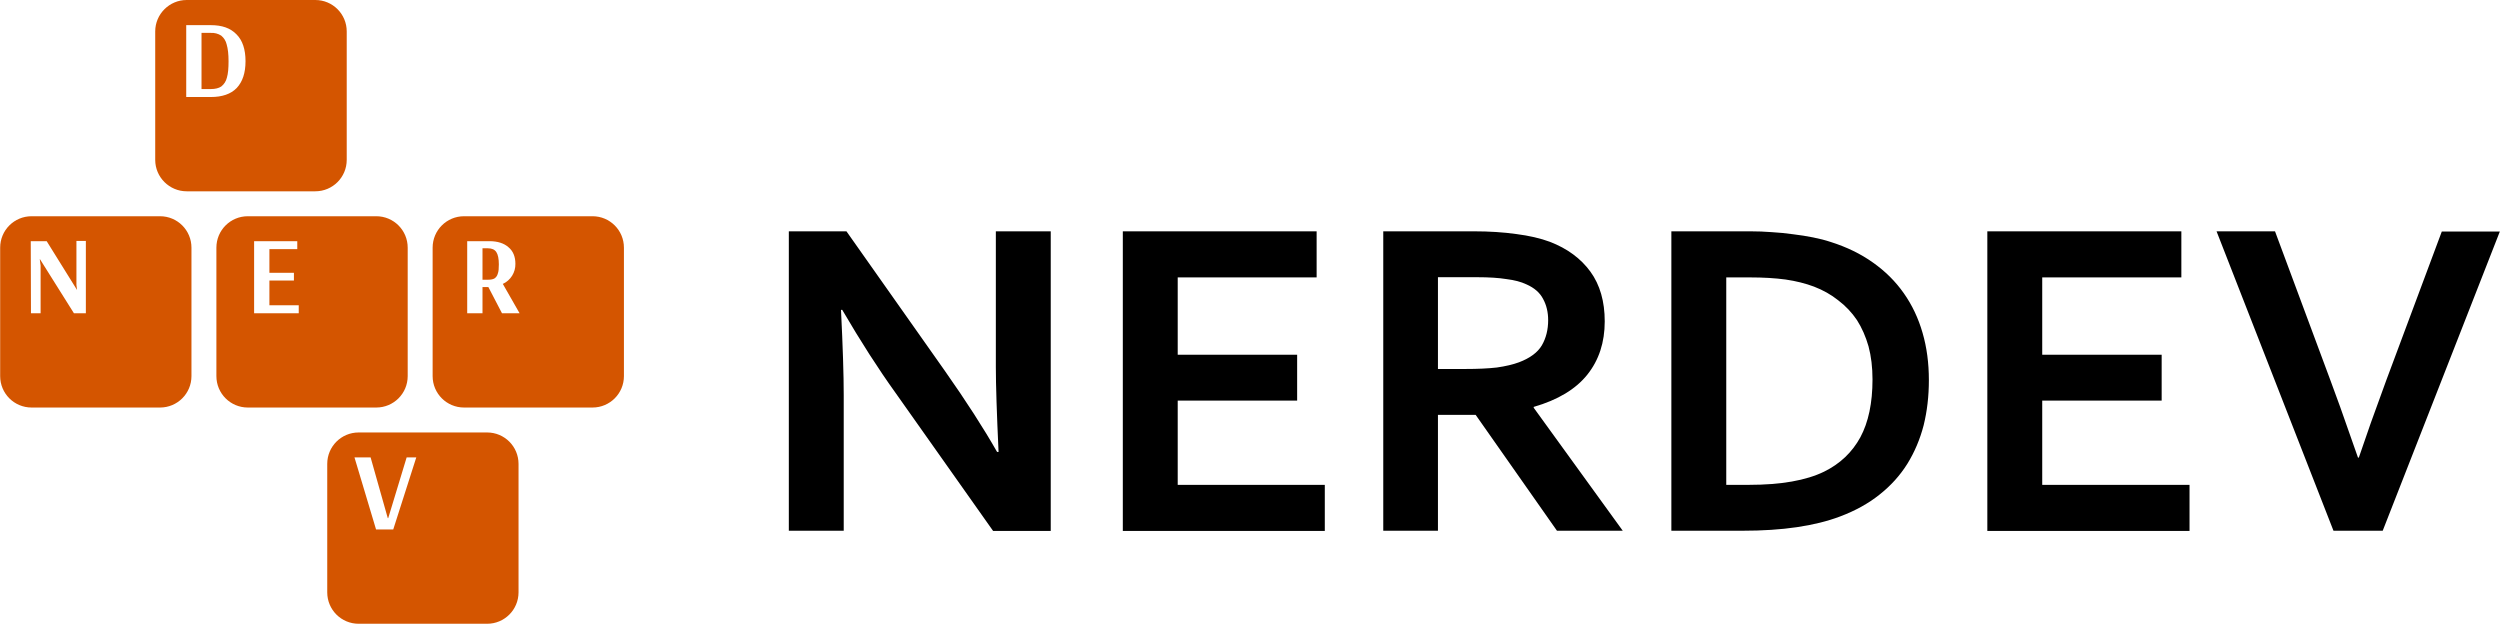
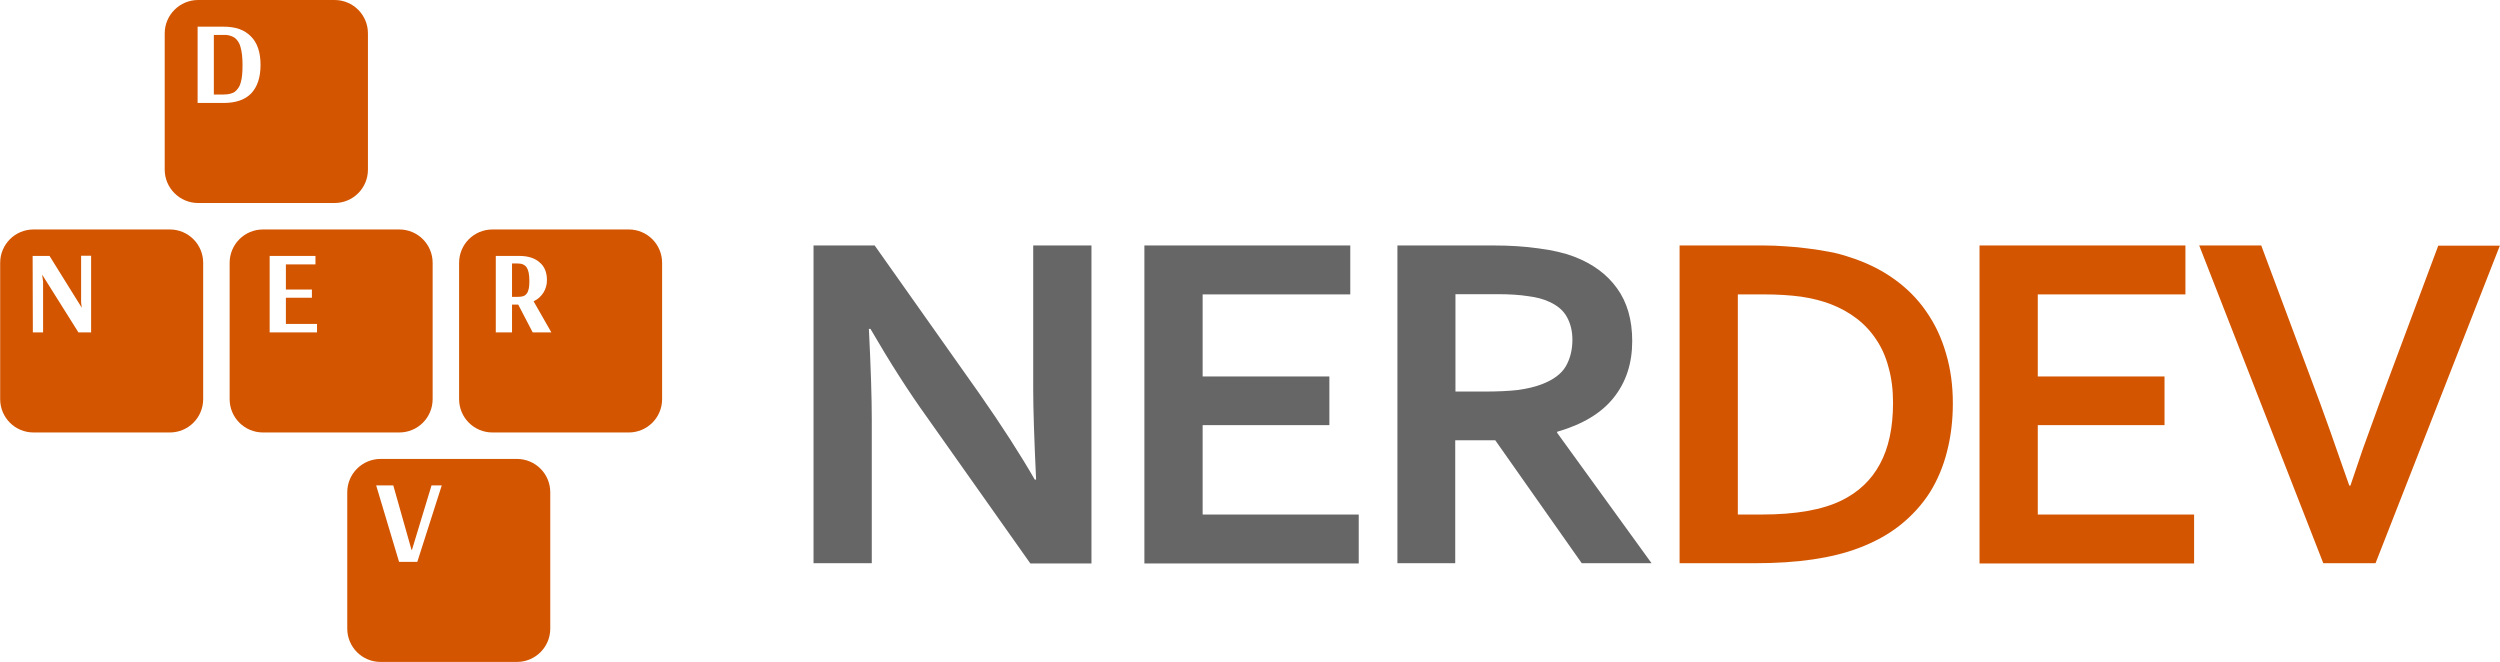
- <svg xmlns="http://www.w3.org/2000/svg" width="450.89" height="112.5" viewBox="0 0 119.3 29.77">
+ <svg xmlns="http://www.w3.org/2000/svg" width="424.89" height="112.5" viewBox="0 0 112.42 29.77">
  <text style="line-height:1.25;-inkscape-font-specification:Arsenal;text-align:center" x="95.78" y="136.93" font-weight="400" font-size="10.58" font-family="Arsenal" letter-spacing="0" word-spacing="0" text-anchor="middle" stroke-width=".26" transform="translate(-36.84 -134.88)" />
  <path d="M1.5 10.32c-.83 0-1.5.67-1.5 1.5v6.13c0 .83.67 1.5 1.5 1.5h6.13c.83 0 1.5-.67 1.5-1.5v-6.13c0-.83-.67-1.5-1.5-1.5zm-.04 1.19h.76l1.45 2.33-.03-.24v-2.1h.45v3.45h-.57L1.9 12.37h-.01l.04.3v2.28h-.46zM11.82 10.32c-.83 0-1.5.67-1.5 1.5v6.13c0 .83.67 1.5 1.5 1.5h6.13c.83 0 1.5-.67 1.5-1.5v-6.13c0-.83-.67-1.5-1.5-1.5zm.3 1.19h2.06v.38h-1.33v1.13h1.17v.37h-1.17v1.18h1.4v.38h-2.13zM22.14 10.32c-.83 0-1.5.67-1.5 1.5v6.13c0 .83.67 1.5 1.5 1.5h6.13c.83 0 1.5-.67 1.5-1.5v-6.13c0-.83-.67-1.5-1.5-1.5zm.15 1.19h1.06c.39 0 .7.1.91.29.22.18.33.45.33.79a1.03 1.03 0 0 1-.6.96l.8 1.4h-.84l-.65-1.25h-.28v1.25h-.73zm.73.34v1.5h.27c.13 0 .23-.02.3-.06a.38.38 0 0 0 .16-.23c.04-.1.05-.25.05-.44 0-.27-.04-.47-.12-.59-.08-.12-.21-.18-.4-.18zM17.11 20.64c-.83 0-1.5.67-1.5 1.5v6.13c0 .83.67 1.5 1.5 1.5h6.13c.83 0 1.5-.67 1.5-1.5v-6.13c0-.83-.67-1.5-1.5-1.5zm-.2 1.19h.77l.82 2.9h.02l.88-2.9h.46l-1.1 3.44h-.82zM8.9 0c-.82 0-1.5.67-1.5 1.5v6.13c0 .83.68 1.5 1.5 1.5h6.14c.83 0 1.5-.67 1.5-1.5V1.5c0-.83-.67-1.5-1.5-1.5zm-.02 1.2h1.17c.54 0 .94.14 1.23.44.29.29.43.72.43 1.28s-.14.98-.42 1.28c-.28.29-.7.43-1.23.43H8.88zm.73.37v2.68h.45c.2 0 .37-.04.49-.12a.75.75 0 0 0 .27-.42c.06-.2.08-.46.08-.79s-.03-.6-.09-.8a.76.76 0 0 0-.26-.42.83.83 0 0 0-.5-.13z" fill="#d45500" />
-   <path style="line-height:1.25;-inkscape-font-specification:'Corbel Bold';text-align:start" d="M45.08 17.69q1.54 2.19 2.5 3.88h.07q-.13-2.78-.13-4.05v-6.48h2.62v14.3h-2.75l-4.65-6.58q-1.23-1.71-2.55-3.97h-.06q.13 2.63.13 4.07v6.47h-2.62V11.04h2.75zM56.2 23.14h7.02v2.2h-9.64v-14.3h9.25v2.2H56.2v3.69h5.7v2.19h-5.7zM76.58 15.34q0 1.5-.83 2.54t-2.56 1.54v.04l4.25 5.87H74.3l-3.88-5.53h-1.8v5.53h-2.61V11.04h4.34q1.08 0 2.01.13.93.12 1.6.37 1.25.48 1.94 1.43.68.94.68 2.37zm-6.66 2.27q.9 0 1.51-.07.63-.09 1.06-.25.79-.3 1.09-.81.3-.52.3-1.2 0-.57-.24-1.01-.23-.45-.8-.7-.38-.18-.95-.25-.56-.09-1.4-.09h-1.87v4.38zM79.76 25.33V11.04h3.78q.5 0 1.02.04.52.03 1.01.1.5.06.95.15.46.09.85.22 1.14.36 2.01.98.88.62 1.47 1.46.6.85.9 1.9.3 1.03.3 2.25 0 1.15-.25 2.16-.26 1-.78 1.84-.52.83-1.33 1.47-.79.63-1.88 1.04-.9.34-2.06.51-1.15.17-2.6.17zm3.7-2.19q2.3 0 3.59-.63 1.14-.56 1.73-1.64.58-1.08.58-2.76 0-.87-.19-1.58-.2-.7-.55-1.25-.37-.55-.9-.95-.5-.4-1.15-.65-.61-.23-1.36-.34-.75-.1-1.68-.1h-1.15v9.9zM97.46 23.14h7.03v2.2h-9.65v-14.3h9.26v2.2h-6.64v3.69h5.7v2.19h-5.7zM112.57 21.84l.57-1.65.74-2.04 2.65-7.1h2.77l-5.59 14.28h-2.35l-5.58-14.29h2.79l2.64 7.1q.57 1.54.74 2.05l.58 1.65z" font-weight="700" font-size="21.87" font-family="Corbel" letter-spacing="0" word-spacing="0" />
+   <path style="line-height:1.25;-inkscape-font-specification:'Corbel Bold';text-align:start" d="M44.03 17.69q1.53 2.19 2.5 3.88h.06q-.13-2.78-.13-4.05v-6.48h2.62v14.3h-2.75l-4.65-6.58q-1.23-1.71-2.54-3.97h-.07q.13 2.63.13 4.07v6.47h-2.62V11.04h2.75zM54.08 23.14h7.02v2.2h-9.64v-14.3h9.26v2.2h-6.64v3.69h5.7v2.19h-5.7zM73.4 15.34q0 1.5-.83 2.54-.82 1.04-2.55 1.54v.04l4.25 5.87h-3.14l-3.89-5.53h-1.8v5.53h-2.6V11.04h4.34q1.08 0 2 .13.94.12 1.6.37 1.26.48 1.94 1.43.68.94.68 2.37zm-6.66 2.27q.9 0 1.52-.07.63-.09 1.05-.25.8-.3 1.1-.81.3-.52.3-1.2 0-.57-.24-1.01-.24-.45-.81-.7-.38-.18-.94-.25-.57-.09-1.4-.09h-1.87v4.38z" font-weight="700" font-size="21.87" font-family="Corbel" letter-spacing="0" word-spacing="0" fill="#666" />
+   <path style="line-height:1.25;-inkscape-font-specification:'Corbel Bold';text-align:start" d="M75.53 25.33V11.04h3.78q.5 0 1.01.04.53.03 1.02.1.49.06.95.15.46.09.84.22 1.15.36 2.02.98.88.62 1.46 1.46.6.85.9 1.9.31 1.03.31 2.25 0 1.15-.26 2.16-.25 1-.77 1.84-.53.83-1.33 1.47-.79.63-1.88 1.04-.9.34-2.06.51-1.15.17-2.6.17zm3.7-2.19q2.29 0 3.58-.63 1.15-.56 1.73-1.64.59-1.08.59-2.76 0-.87-.2-1.58-.18-.7-.55-1.25-.36-.55-.88-.95-.52-.4-1.17-.65-.6-.23-1.35-.34-.75-.1-1.68-.1h-1.15v9.9zM91.64 23.14h7.03v2.2h-9.65v-14.3h9.26v2.2h-6.64v3.69h5.7v2.19h-5.7zM105.7 21.84l.56-1.65.74-2.04 2.65-7.1h2.77l-5.59 14.28h-2.35L98.9 11.04h2.79l2.65 7.1q.56 1.54.73 2.05l.58 1.65z" font-weight="700" font-size="21.87" font-family="Corbel" letter-spacing="0" word-spacing="0" fill="#d45500" />
</svg>
